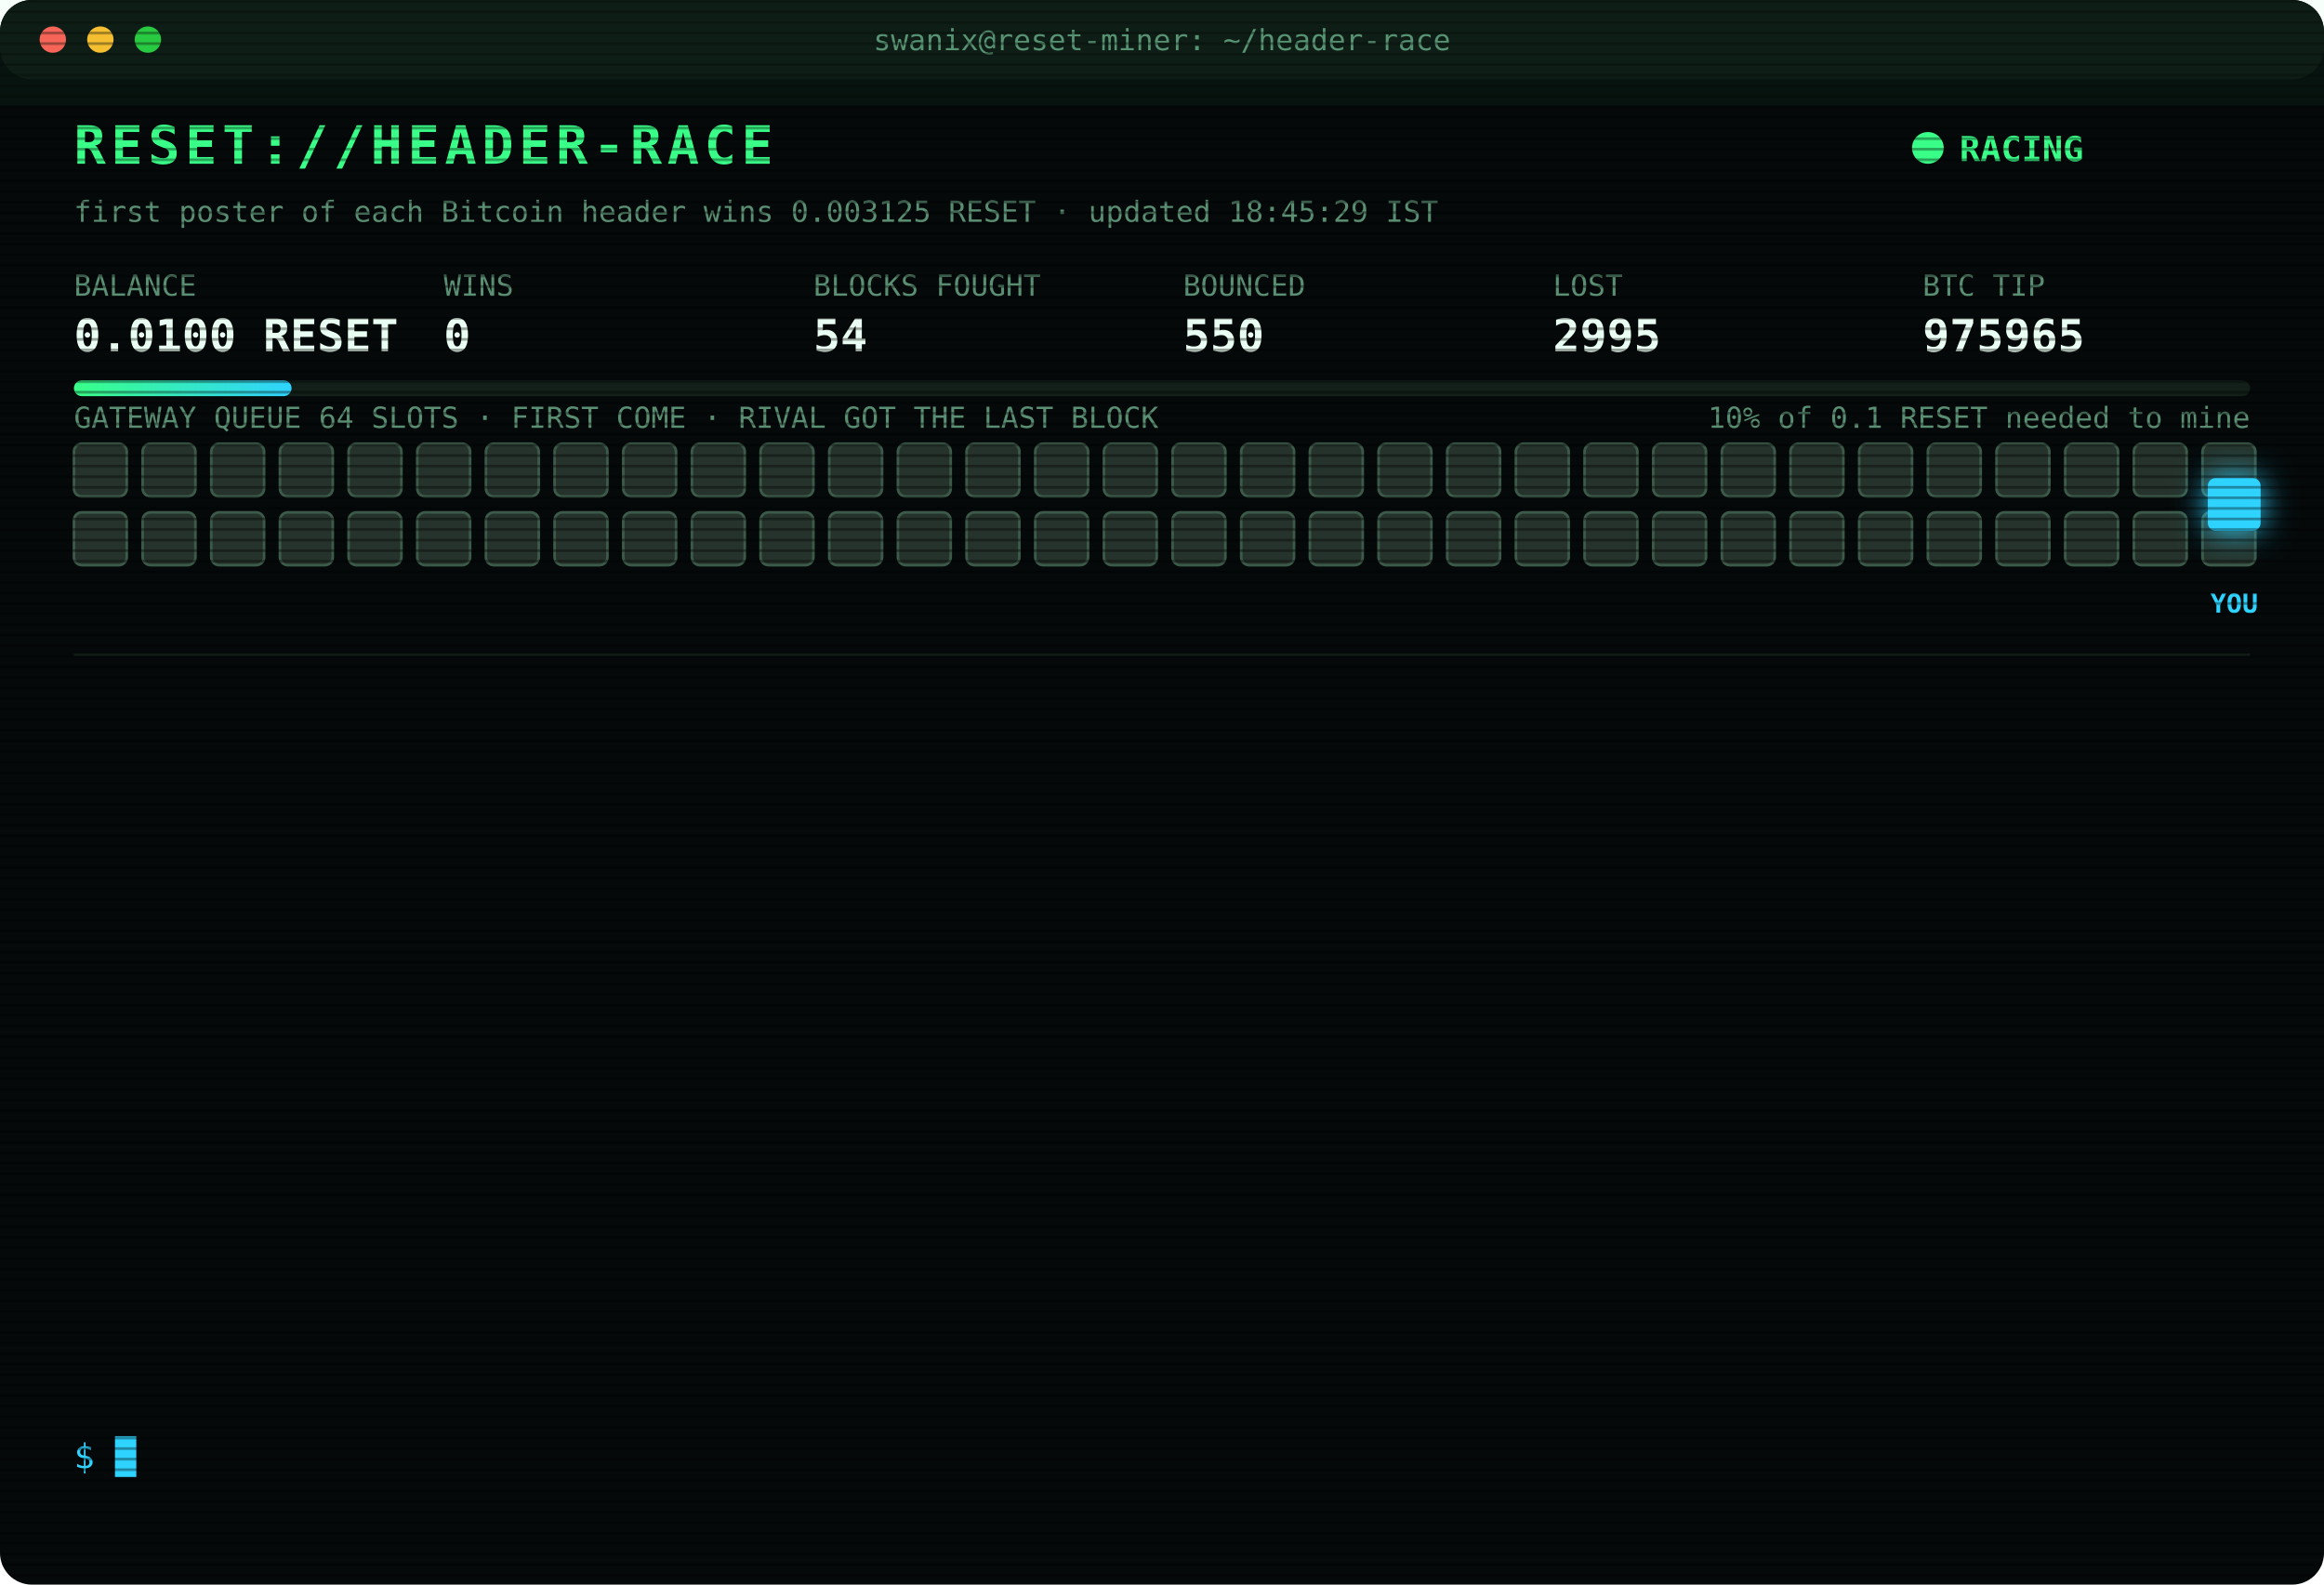
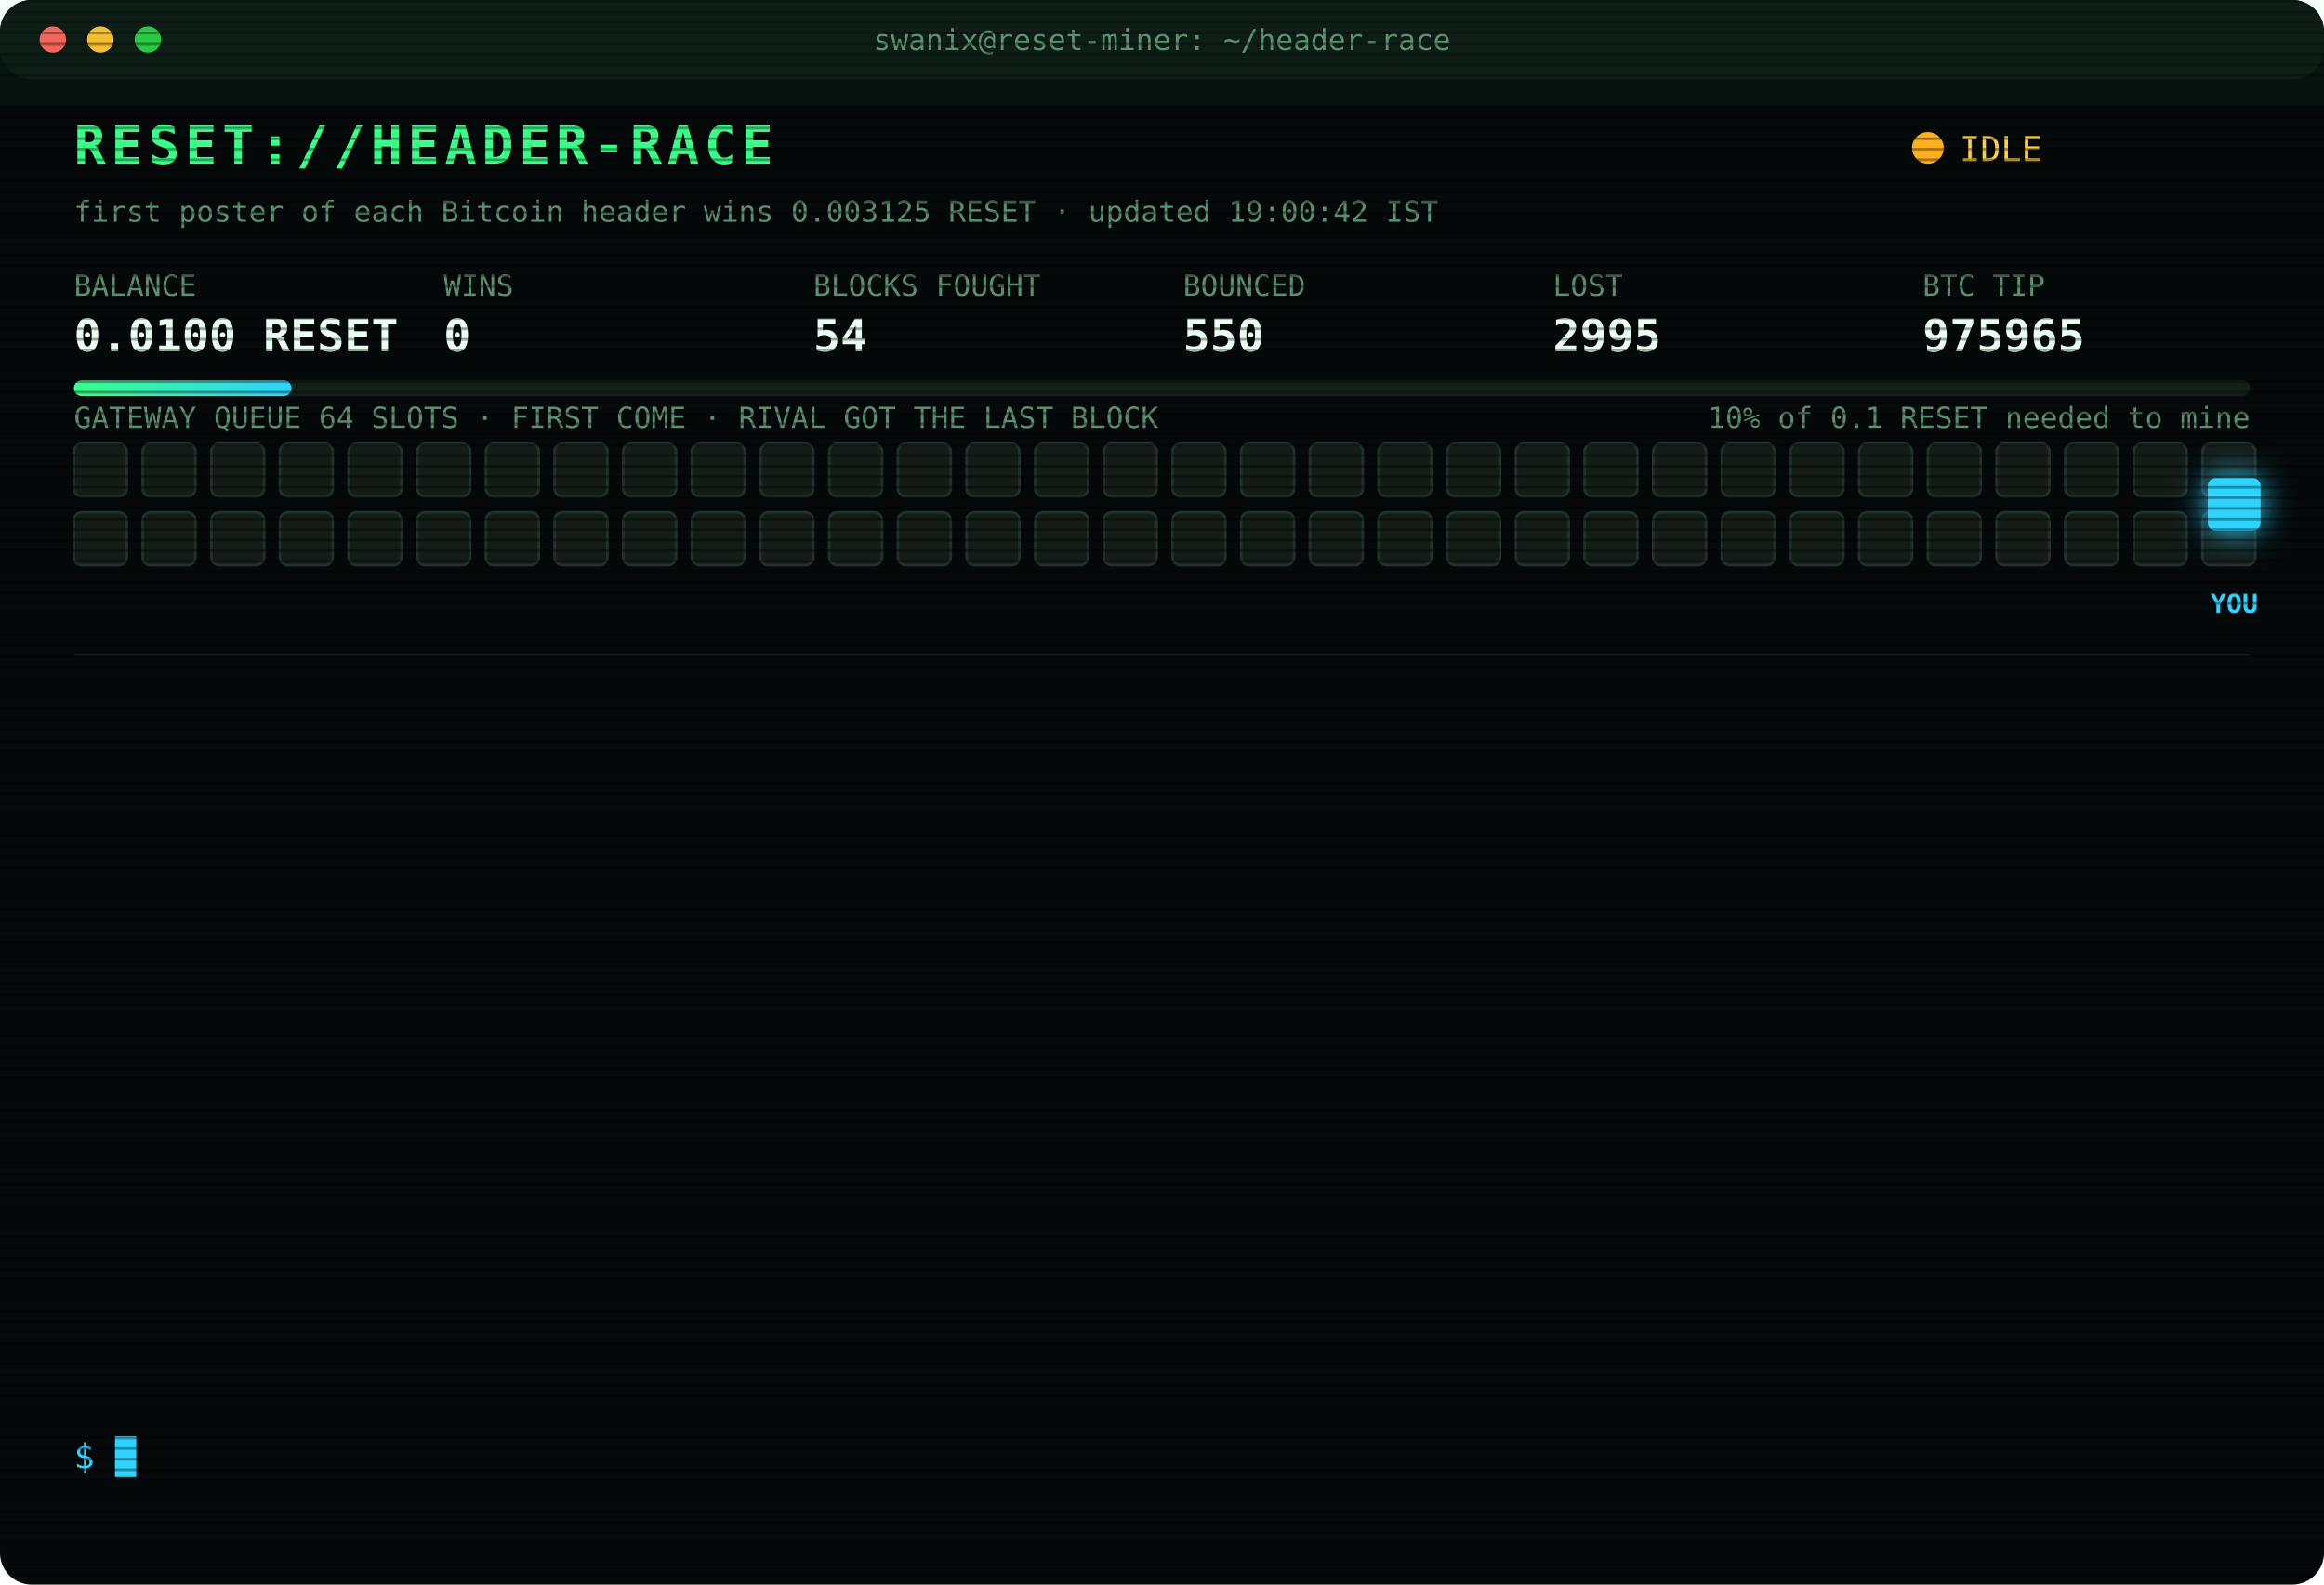
<svg xmlns="http://www.w3.org/2000/svg" width="880" height="600" viewBox="0 0 880 600" font-family="ui-monospace,SFMono-Regular,Menlo,Consolas,monospace">
  <style>
text{font-size:13px;fill:#7CFFB2}
.title{font-size:20px;font-weight:700;fill:#39FF88;letter-spacing:2px;animation:glitch 3s infinite steps(1)}
.sub{fill:#2fd3ff}.k{fill:#5a8f73;font-size:11px}.v{font-size:17px;font-weight:700;fill:#eafff3}
.ts{fill:#3f6b56}.boot{fill:#2fd3ff}.dim{fill:#5a8f73}.bad{fill:#ff4d6d}.warn{fill:#ffd23f}.mag{fill:#ff5cf0}.win{fill:#39FF88;font-weight:700}
.tag{font-size:10px;fill:#2fd3ff;font-weight:700}
.rival{fill:#26332c;stroke:#3c5a49;animation:jam 1.2s infinite alternate}
.idle{fill:#141c18;stroke:#22302a;animation:breathe 4s infinite}
.me{fill:#2fd3ff;filter:drop-shadow(0 0 6px #2fd3ff)}
.hover{animation:nudge 1.1s infinite ease-in-out}.bounce{animation:kick 1.4s infinite}
.ln{opacity:0;animation:in .4s forwards}
.cur{animation:blink 1s infinite steps(1)}
.scan{animation:scan 6s infinite linear}
.led{animation:blink 1.4s infinite}
@keyframes in{from{opacity:0;transform:translateX(-6px)}to{opacity:1;transform:none}}
@keyframes blink{50%{opacity:0}}
@keyframes jam{to{fill:#33463b}}
@keyframes breathe{50%{opacity:.4}}
@keyframes nudge{50%{transform:translateX(-10px)}}
@keyframes kick{0%,100%{transform:none}30%{transform:translateX(-14px)}55%{transform:translateX(10px) translateY(-6px)}}
@keyframes glitch{0%,92%{transform:none}93%{transform:translateX(2px);fill:#ff4d6d}95%{transform:translateX(-2px);fill:#2fd3ff}97%{transform:none}}
@keyframes scan{from{transform:translateY(-40px)}to{transform:translateY(600px)}}
</style>
  <defs>
    <pattern id="sl" width="4" height="4" patternUnits="userSpaceOnUse">
      <rect width="4" height="1" fill="#000" opacity=".35" />
    </pattern>
    <linearGradient id="bar">
      <stop offset="0" stop-color="#39FF88" />
      <stop offset="1" stop-color="#2fd3ff" />
    </linearGradient>
  </defs>
  <rect width="880" height="600" rx="12" fill="#05090a" />
  <rect width="880" height="30" rx="12" fill="#0d1512" />
  <circle cx="20" cy="15" r="5" fill="#ff5f57" />
  <circle cx="38" cy="15" r="5" fill="#febc2e" />
  <circle cx="56" cy="15" r="5" fill="#28c840" />
  <text x="440" y="19" text-anchor="middle" class="k">swanix@reset-miner: ~/header-race</text>
  <text x="28" y="62" class="title">RESET://HEADER-RACE</text>
-   <circle class="led" cx="730" cy="56" r="6" fill="#39FF88" />
-   <text x="742" y="61" class="win">RACING</text>
-   <text x="28" y="84" class="k">first poster of each Bitcoin header wins 0.003125 RESET · updated 18:45:29 IST</text>
+   <circle class="led" cx="730" cy="56" r="6" fill="#ffb020" />
+   <text x="742" y="61" class="warn">IDLE</text>
+   <text x="28" y="84" class="k">first poster of each Bitcoin header wins 0.003125 RESET · updated 19:00:42 IST</text>
  <text x="28" y="112" class="k">BALANCE</text>
  <text x="28" y="133" class="v">0.0100 RESET</text>
  <text x="168" y="112" class="k">WINS</text>
  <text x="168" y="133" class="v">0</text>
  <text x="308" y="112" class="k">BLOCKS FOUGHT</text>
  <text x="308" y="133" class="v">54</text>
  <text x="448" y="112" class="k">BOUNCED</text>
  <text x="448" y="133" class="v">550</text>
  <text x="588" y="112" class="k">LOST</text>
  <text x="588" y="133" class="v">2995</text>
  <text x="728" y="112" class="k">BTC TIP</text>
  <text x="728" y="133" class="v">975965</text>
  <rect x="28" y="144" width="824" height="6" rx="3" fill="#13201a" />
  <rect x="28" y="144" width="82.4" height="6" rx="3" fill="url(#bar)" />
  <text x="852" y="162" text-anchor="end" class="k">10% of 0.1 RESET needed to mine</text>
  <text x="28" y="162" class="k">GATEWAY QUEUE 64 SLOTS · FIRST COME · RIVAL GOT THE LAST BLOCK</text>
-   <rect class="rival" x="28" y="168" width="20" height="20" rx="3" style="animation-delay:0.00s" />
-   <rect class="rival" x="54" y="168" width="20" height="20" rx="3" style="animation-delay:0.05s" />
-   <rect class="rival" x="80" y="168" width="20" height="20" rx="3" style="animation-delay:0.10s" />
-   <rect class="rival" x="106" y="168" width="20" height="20" rx="3" style="animation-delay:0.15s" />
-   <rect class="rival" x="132" y="168" width="20" height="20" rx="3" style="animation-delay:0.20s" />
-   <rect class="rival" x="158" y="168" width="20" height="20" rx="3" style="animation-delay:0.25s" />
-   <rect class="rival" x="184" y="168" width="20" height="20" rx="3" style="animation-delay:0.30s" />
-   <rect class="rival" x="210" y="168" width="20" height="20" rx="3" style="animation-delay:0.35s" />
-   <rect class="rival" x="236" y="168" width="20" height="20" rx="3" style="animation-delay:0.40s" />
-   <rect class="rival" x="262" y="168" width="20" height="20" rx="3" style="animation-delay:0.45s" />
-   <rect class="rival" x="288" y="168" width="20" height="20" rx="3" style="animation-delay:0.50s" />
-   <rect class="rival" x="314" y="168" width="20" height="20" rx="3" style="animation-delay:0.55s" />
-   <rect class="rival" x="340" y="168" width="20" height="20" rx="3" style="animation-delay:0.60s" />
-   <rect class="rival" x="366" y="168" width="20" height="20" rx="3" style="animation-delay:0.65s" />
-   <rect class="rival" x="392" y="168" width="20" height="20" rx="3" style="animation-delay:0.70s" />
-   <rect class="rival" x="418" y="168" width="20" height="20" rx="3" style="animation-delay:0.75s" />
-   <rect class="rival" x="444" y="168" width="20" height="20" rx="3" style="animation-delay:0.80s" />
-   <rect class="rival" x="470" y="168" width="20" height="20" rx="3" style="animation-delay:0.85s" />
-   <rect class="rival" x="496" y="168" width="20" height="20" rx="3" style="animation-delay:0.90s" />
-   <rect class="rival" x="522" y="168" width="20" height="20" rx="3" style="animation-delay:0.95s" />
-   <rect class="rival" x="548" y="168" width="20" height="20" rx="3" style="animation-delay:1.00s" />
-   <rect class="rival" x="574" y="168" width="20" height="20" rx="3" style="animation-delay:1.05s" />
-   <rect class="rival" x="600" y="168" width="20" height="20" rx="3" style="animation-delay:1.10s" />
-   <rect class="rival" x="626" y="168" width="20" height="20" rx="3" style="animation-delay:1.15s" />
-   <rect class="rival" x="652" y="168" width="20" height="20" rx="3" style="animation-delay:1.20s" />
-   <rect class="rival" x="678" y="168" width="20" height="20" rx="3" style="animation-delay:1.25s" />
-   <rect class="rival" x="704" y="168" width="20" height="20" rx="3" style="animation-delay:1.30s" />
-   <rect class="rival" x="730" y="168" width="20" height="20" rx="3" style="animation-delay:1.35s" />
-   <rect class="rival" x="756" y="168" width="20" height="20" rx="3" style="animation-delay:1.40s" />
-   <rect class="rival" x="782" y="168" width="20" height="20" rx="3" style="animation-delay:1.45s" />
-   <rect class="rival" x="808" y="168" width="20" height="20" rx="3" style="animation-delay:1.50s" />
-   <rect class="rival" x="834" y="168" width="20" height="20" rx="3" style="animation-delay:1.55s" />
-   <rect class="rival" x="28" y="194" width="20" height="20" rx="3" style="animation-delay:1.60s" />
-   <rect class="rival" x="54" y="194" width="20" height="20" rx="3" style="animation-delay:1.65s" />
-   <rect class="rival" x="80" y="194" width="20" height="20" rx="3" style="animation-delay:1.70s" />
-   <rect class="rival" x="106" y="194" width="20" height="20" rx="3" style="animation-delay:1.75s" />
-   <rect class="rival" x="132" y="194" width="20" height="20" rx="3" style="animation-delay:1.80s" />
-   <rect class="rival" x="158" y="194" width="20" height="20" rx="3" style="animation-delay:1.85s" />
-   <rect class="rival" x="184" y="194" width="20" height="20" rx="3" style="animation-delay:1.90s" />
-   <rect class="rival" x="210" y="194" width="20" height="20" rx="3" style="animation-delay:1.95s" />
-   <rect class="rival" x="236" y="194" width="20" height="20" rx="3" style="animation-delay:2.00s" />
-   <rect class="rival" x="262" y="194" width="20" height="20" rx="3" style="animation-delay:2.05s" />
-   <rect class="rival" x="288" y="194" width="20" height="20" rx="3" style="animation-delay:2.10s" />
-   <rect class="rival" x="314" y="194" width="20" height="20" rx="3" style="animation-delay:2.15s" />
-   <rect class="rival" x="340" y="194" width="20" height="20" rx="3" style="animation-delay:2.20s" />
-   <rect class="rival" x="366" y="194" width="20" height="20" rx="3" style="animation-delay:2.25s" />
-   <rect class="rival" x="392" y="194" width="20" height="20" rx="3" style="animation-delay:2.30s" />
-   <rect class="rival" x="418" y="194" width="20" height="20" rx="3" style="animation-delay:2.35s" />
-   <rect class="rival" x="444" y="194" width="20" height="20" rx="3" style="animation-delay:2.40s" />
-   <rect class="rival" x="470" y="194" width="20" height="20" rx="3" style="animation-delay:2.45s" />
-   <rect class="rival" x="496" y="194" width="20" height="20" rx="3" style="animation-delay:2.50s" />
-   <rect class="rival" x="522" y="194" width="20" height="20" rx="3" style="animation-delay:2.55s" />
-   <rect class="rival" x="548" y="194" width="20" height="20" rx="3" style="animation-delay:2.60s" />
-   <rect class="rival" x="574" y="194" width="20" height="20" rx="3" style="animation-delay:2.65s" />
-   <rect class="rival" x="600" y="194" width="20" height="20" rx="3" style="animation-delay:2.70s" />
-   <rect class="rival" x="626" y="194" width="20" height="20" rx="3" style="animation-delay:2.75s" />
-   <rect class="rival" x="652" y="194" width="20" height="20" rx="3" style="animation-delay:2.80s" />
-   <rect class="rival" x="678" y="194" width="20" height="20" rx="3" style="animation-delay:2.85s" />
-   <rect class="rival" x="704" y="194" width="20" height="20" rx="3" style="animation-delay:2.90s" />
-   <rect class="rival" x="730" y="194" width="20" height="20" rx="3" style="animation-delay:2.95s" />
-   <rect class="rival" x="756" y="194" width="20" height="20" rx="3" style="animation-delay:3.00s" />
-   <rect class="rival" x="782" y="194" width="20" height="20" rx="3" style="animation-delay:3.05s" />
-   <rect class="rival" x="808" y="194" width="20" height="20" rx="3" style="animation-delay:3.10s" />
-   <rect class="rival" x="834" y="194" width="20" height="20" rx="3" style="animation-delay:3.15s" />
+   <rect class="idle" x="28" y="168" width="20" height="20" rx="3" style="animation-delay:0.00s" />
+   <rect class="idle" x="54" y="168" width="20" height="20" rx="3" style="animation-delay:0.05s" />
+   <rect class="idle" x="80" y="168" width="20" height="20" rx="3" style="animation-delay:0.10s" />
+   <rect class="idle" x="106" y="168" width="20" height="20" rx="3" style="animation-delay:0.15s" />
+   <rect class="idle" x="132" y="168" width="20" height="20" rx="3" style="animation-delay:0.20s" />
+   <rect class="idle" x="158" y="168" width="20" height="20" rx="3" style="animation-delay:0.25s" />
+   <rect class="idle" x="184" y="168" width="20" height="20" rx="3" style="animation-delay:0.30s" />
+   <rect class="idle" x="210" y="168" width="20" height="20" rx="3" style="animation-delay:0.35s" />
+   <rect class="idle" x="236" y="168" width="20" height="20" rx="3" style="animation-delay:0.40s" />
+   <rect class="idle" x="262" y="168" width="20" height="20" rx="3" style="animation-delay:0.45s" />
+   <rect class="idle" x="288" y="168" width="20" height="20" rx="3" style="animation-delay:0.50s" />
+   <rect class="idle" x="314" y="168" width="20" height="20" rx="3" style="animation-delay:0.55s" />
+   <rect class="idle" x="340" y="168" width="20" height="20" rx="3" style="animation-delay:0.60s" />
+   <rect class="idle" x="366" y="168" width="20" height="20" rx="3" style="animation-delay:0.65s" />
+   <rect class="idle" x="392" y="168" width="20" height="20" rx="3" style="animation-delay:0.70s" />
+   <rect class="idle" x="418" y="168" width="20" height="20" rx="3" style="animation-delay:0.75s" />
+   <rect class="idle" x="444" y="168" width="20" height="20" rx="3" style="animation-delay:0.80s" />
+   <rect class="idle" x="470" y="168" width="20" height="20" rx="3" style="animation-delay:0.85s" />
+   <rect class="idle" x="496" y="168" width="20" height="20" rx="3" style="animation-delay:0.90s" />
+   <rect class="idle" x="522" y="168" width="20" height="20" rx="3" style="animation-delay:0.95s" />
+   <rect class="idle" x="548" y="168" width="20" height="20" rx="3" style="animation-delay:1.00s" />
+   <rect class="idle" x="574" y="168" width="20" height="20" rx="3" style="animation-delay:1.05s" />
+   <rect class="idle" x="600" y="168" width="20" height="20" rx="3" style="animation-delay:1.10s" />
+   <rect class="idle" x="626" y="168" width="20" height="20" rx="3" style="animation-delay:1.15s" />
+   <rect class="idle" x="652" y="168" width="20" height="20" rx="3" style="animation-delay:1.20s" />
+   <rect class="idle" x="678" y="168" width="20" height="20" rx="3" style="animation-delay:1.25s" />
+   <rect class="idle" x="704" y="168" width="20" height="20" rx="3" style="animation-delay:1.30s" />
+   <rect class="idle" x="730" y="168" width="20" height="20" rx="3" style="animation-delay:1.35s" />
+   <rect class="idle" x="756" y="168" width="20" height="20" rx="3" style="animation-delay:1.40s" />
+   <rect class="idle" x="782" y="168" width="20" height="20" rx="3" style="animation-delay:1.45s" />
+   <rect class="idle" x="808" y="168" width="20" height="20" rx="3" style="animation-delay:1.50s" />
+   <rect class="idle" x="834" y="168" width="20" height="20" rx="3" style="animation-delay:1.55s" />
+   <rect class="idle" x="28" y="194" width="20" height="20" rx="3" style="animation-delay:1.60s" />
+   <rect class="idle" x="54" y="194" width="20" height="20" rx="3" style="animation-delay:1.65s" />
+   <rect class="idle" x="80" y="194" width="20" height="20" rx="3" style="animation-delay:1.70s" />
+   <rect class="idle" x="106" y="194" width="20" height="20" rx="3" style="animation-delay:1.75s" />
+   <rect class="idle" x="132" y="194" width="20" height="20" rx="3" style="animation-delay:1.80s" />
+   <rect class="idle" x="158" y="194" width="20" height="20" rx="3" style="animation-delay:1.85s" />
+   <rect class="idle" x="184" y="194" width="20" height="20" rx="3" style="animation-delay:1.90s" />
+   <rect class="idle" x="210" y="194" width="20" height="20" rx="3" style="animation-delay:1.95s" />
+   <rect class="idle" x="236" y="194" width="20" height="20" rx="3" style="animation-delay:2.00s" />
+   <rect class="idle" x="262" y="194" width="20" height="20" rx="3" style="animation-delay:2.05s" />
+   <rect class="idle" x="288" y="194" width="20" height="20" rx="3" style="animation-delay:2.10s" />
+   <rect class="idle" x="314" y="194" width="20" height="20" rx="3" style="animation-delay:2.15s" />
+   <rect class="idle" x="340" y="194" width="20" height="20" rx="3" style="animation-delay:2.20s" />
+   <rect class="idle" x="366" y="194" width="20" height="20" rx="3" style="animation-delay:2.25s" />
+   <rect class="idle" x="392" y="194" width="20" height="20" rx="3" style="animation-delay:2.30s" />
+   <rect class="idle" x="418" y="194" width="20" height="20" rx="3" style="animation-delay:2.35s" />
+   <rect class="idle" x="444" y="194" width="20" height="20" rx="3" style="animation-delay:2.40s" />
+   <rect class="idle" x="470" y="194" width="20" height="20" rx="3" style="animation-delay:2.45s" />
+   <rect class="idle" x="496" y="194" width="20" height="20" rx="3" style="animation-delay:2.50s" />
+   <rect class="idle" x="522" y="194" width="20" height="20" rx="3" style="animation-delay:2.55s" />
+   <rect class="idle" x="548" y="194" width="20" height="20" rx="3" style="animation-delay:2.60s" />
+   <rect class="idle" x="574" y="194" width="20" height="20" rx="3" style="animation-delay:2.65s" />
+   <rect class="idle" x="600" y="194" width="20" height="20" rx="3" style="animation-delay:2.70s" />
+   <rect class="idle" x="626" y="194" width="20" height="20" rx="3" style="animation-delay:2.75s" />
+   <rect class="idle" x="652" y="194" width="20" height="20" rx="3" style="animation-delay:2.80s" />
+   <rect class="idle" x="678" y="194" width="20" height="20" rx="3" style="animation-delay:2.85s" />
+   <rect class="idle" x="704" y="194" width="20" height="20" rx="3" style="animation-delay:2.90s" />
+   <rect class="idle" x="730" y="194" width="20" height="20" rx="3" style="animation-delay:2.95s" />
+   <rect class="idle" x="756" y="194" width="20" height="20" rx="3" style="animation-delay:3.00s" />
+   <rect class="idle" x="782" y="194" width="20" height="20" rx="3" style="animation-delay:3.05s" />
+   <rect class="idle" x="808" y="194" width="20" height="20" rx="3" style="animation-delay:3.10s" />
+   <rect class="idle" x="834" y="194" width="20" height="20" rx="3" style="animation-delay:3.15s" />
  <g class="hover">
    <rect class="me" x="836" y="181" width="20" height="20" rx="3" />
    <text class="tag" x="846" y="232" text-anchor="middle">YOU</text>
  </g>
  <line x1="28" x2="852" y1="248" y2="248" stroke="#13201a" />
  <g class="ln" style="animation-delay:0.40s">
    <text x="28" y="270" class="ts">16:41:40</text>
    <text x="104" y="270" class="bad">[LOST] #975951 taken by a rival miner</text>
  </g>
  <g class="ln" style="animation-delay:0.65s">
    <text x="28" y="292" class="ts">16:52:17</text>
    <text x="104" y="292" class="bad">[LOST] #975953 taken by a rival miner</text>
  </g>
  <g class="ln" style="animation-delay:0.90s">
    <text x="28" y="314" class="ts">17:08:36</text>
    <text x="104" y="314" class="bad">[LOST] #975954 taken by a rival miner</text>
  </g>
  <g class="ln" style="animation-delay:1.15s">
    <text x="28" y="336" class="ts">17:13:47</text>
    <text x="104" y="336" class="bad">[LOST] #975955 taken by a rival miner</text>
  </g>
  <g class="ln" style="animation-delay:1.40s">
    <text x="28" y="358" class="ts">17:19:11</text>
    <text x="104" y="358" class="bad">[LOST] #975956 taken by a rival miner</text>
  </g>
  <g class="ln" style="animation-delay:1.65s">
    <text x="28" y="380" class="ts">17:28:18</text>
    <text x="104" y="380" class="bad">[LOST] #975957 taken by a rival miner</text>
  </g>
  <g class="ln" style="animation-delay:1.90s">
    <text x="28" y="402" class="ts">17:29:59</text>
    <text x="104" y="402" class="bad">[LOST] #975958 taken by a rival miner</text>
  </g>
  <g class="ln" style="animation-delay:2.15s">
    <text x="28" y="424" class="ts">17:31:31</text>
    <text x="104" y="424" class="bad">[LOST] #975959 taken by a rival miner</text>
  </g>
  <g class="ln" style="animation-delay:2.40s">
    <text x="28" y="446" class="ts">17:52:46</text>
    <text x="104" y="446" class="bad">[LOST] #975961 taken by a rival miner</text>
  </g>
  <g class="ln" style="animation-delay:2.65s">
    <text x="28" y="468" class="ts">18:16:14</text>
    <text x="104" y="468" class="bad">[LOST] #975962 taken by a rival miner</text>
  </g>
  <g class="ln" style="animation-delay:2.90s">
    <text x="28" y="490" class="ts">18:17:29</text>
    <text x="104" y="490" class="bad">[LOST] #975963 taken by a rival miner</text>
  </g>
  <g class="ln" style="animation-delay:3.15s">
    <text x="28" y="512" class="ts">18:22:04</text>
    <text x="104" y="512" class="bad">[LOST] #975964 taken by a rival miner</text>
  </g>
  <g class="ln" style="animation-delay:3.40s">
    <text x="28" y="534" class="ts">18:37:03</text>
    <text x="104" y="534" class="bad">[LOST] #975965 taken by a rival miner</text>
  </g>
  <text x="28" y="556" class="sub">$ <tspan class="cur">█</tspan>
  </text>
  <rect width="880" height="600" rx="12" fill="url(#sl)" pointer-events="none" />
  <rect class="scan" width="880" height="40" fill="#39FF88" opacity=".04" />
</svg>
